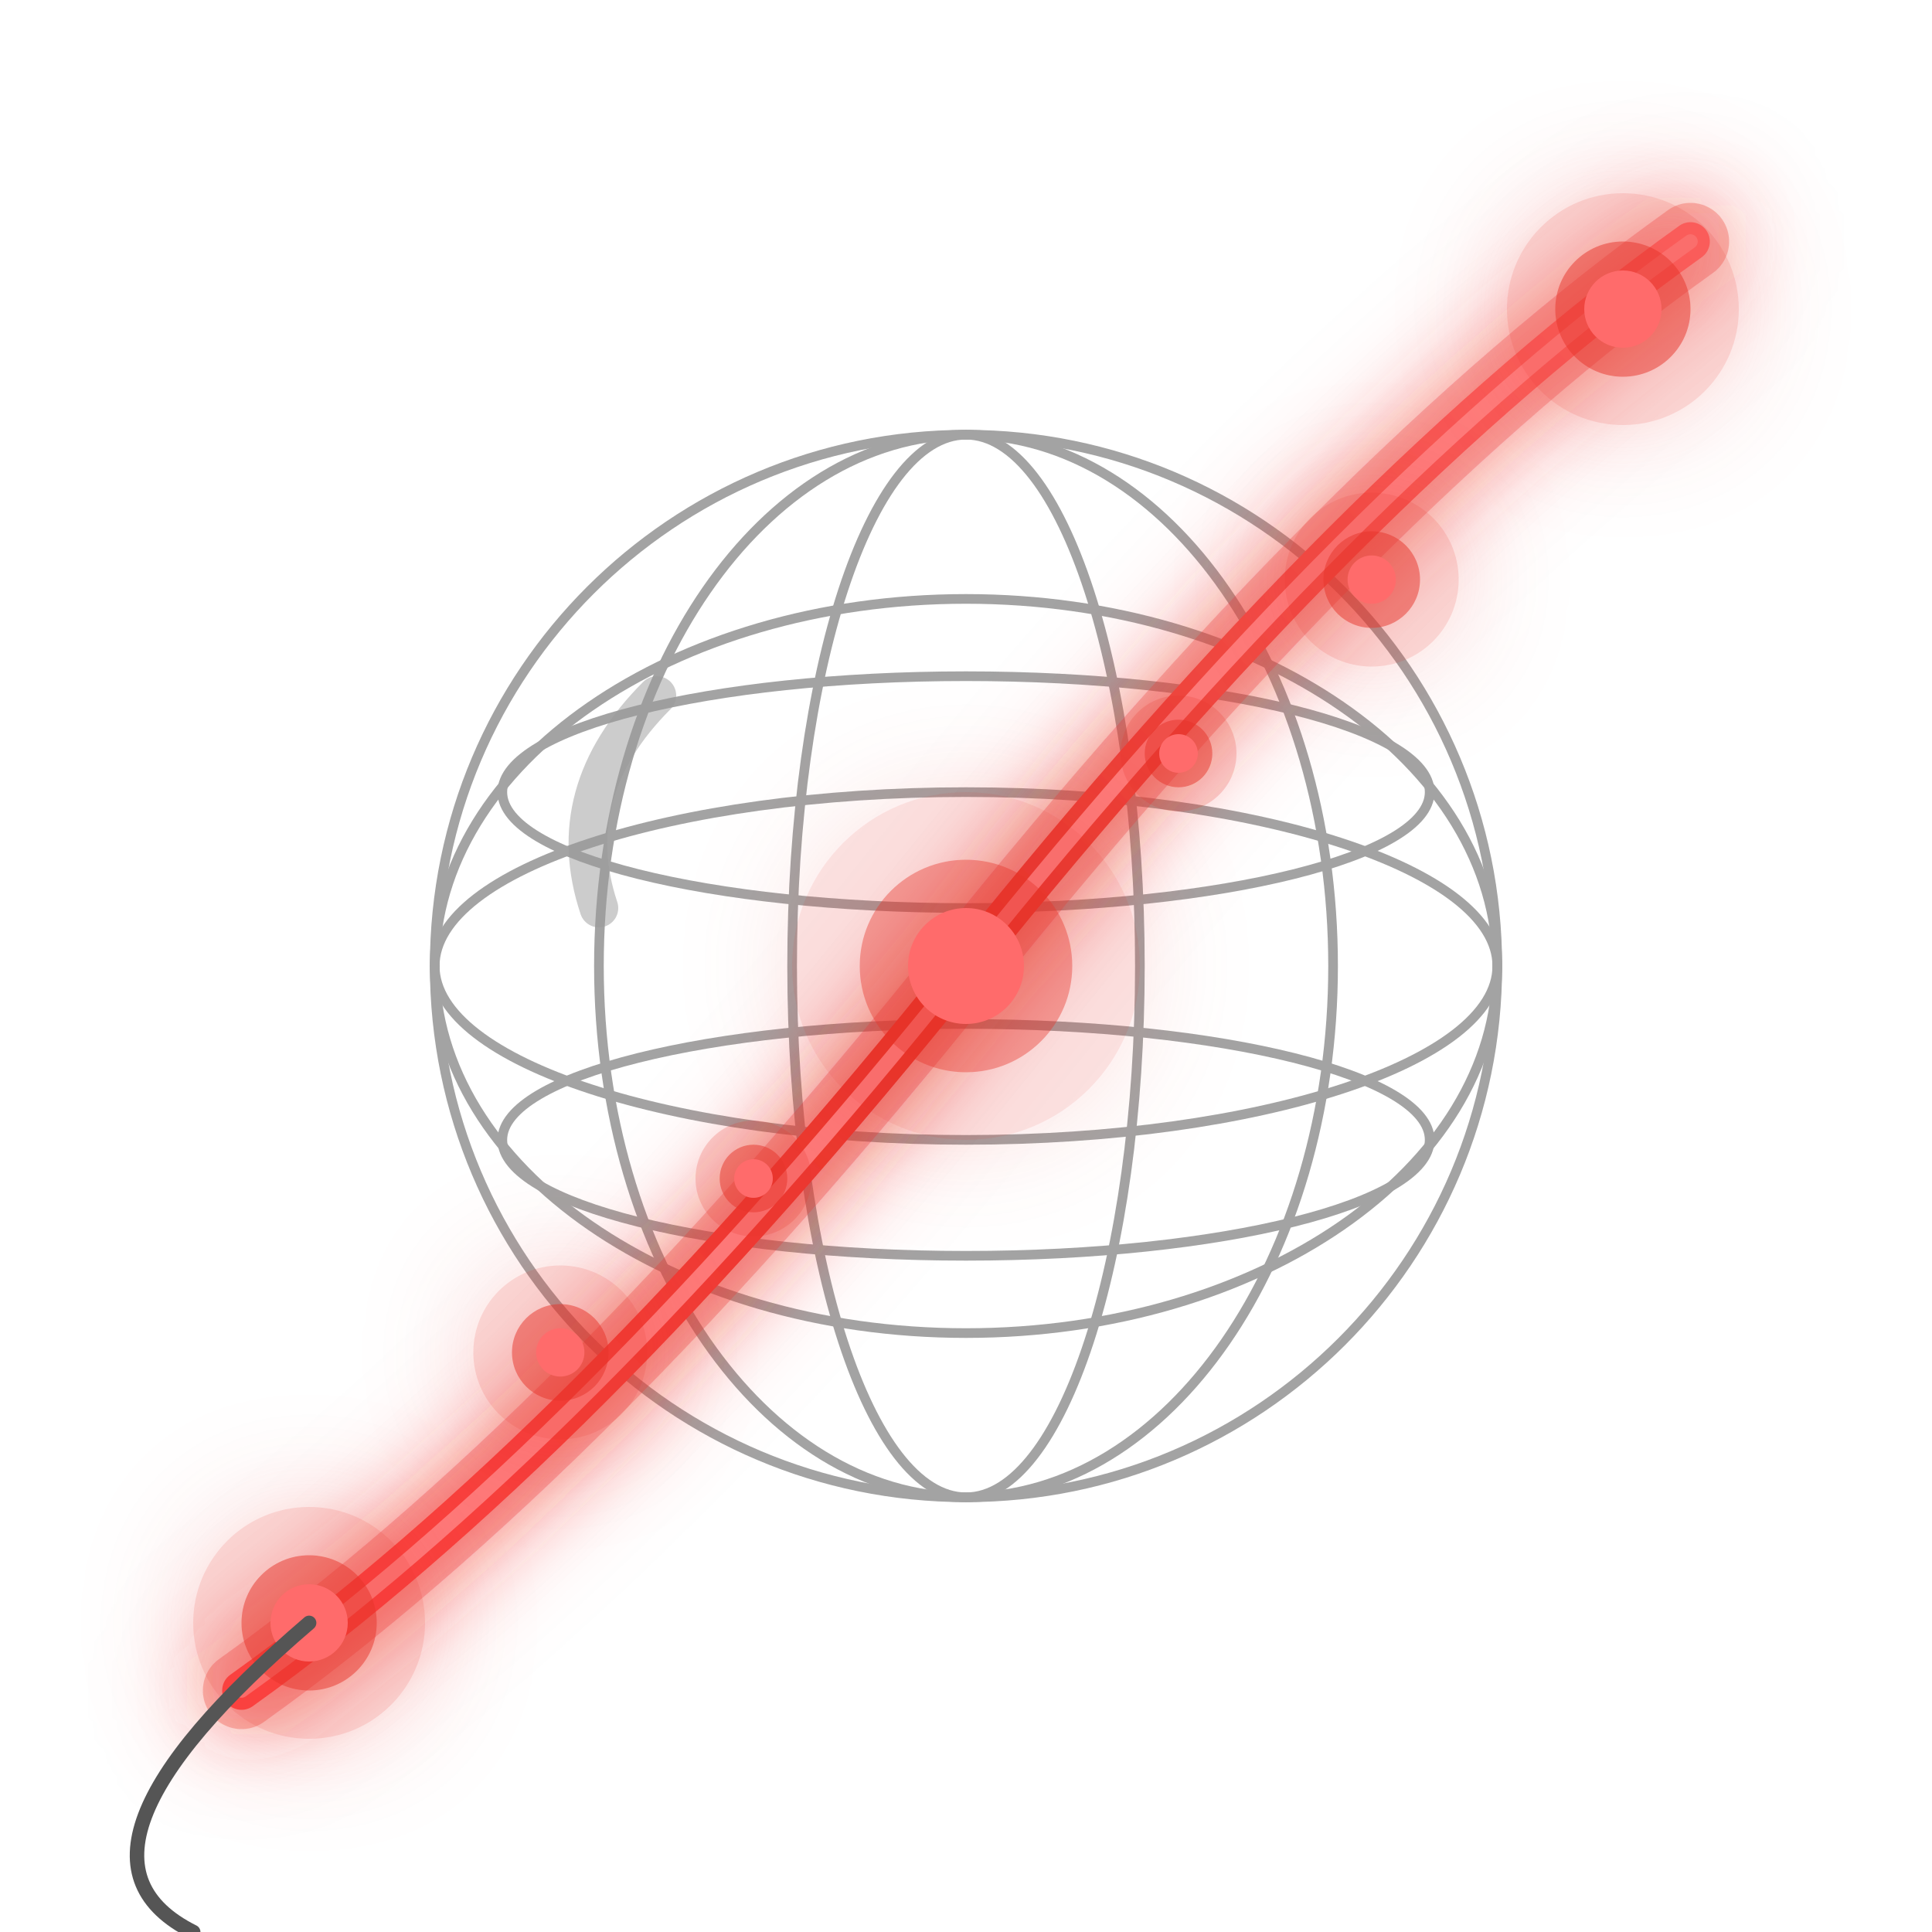
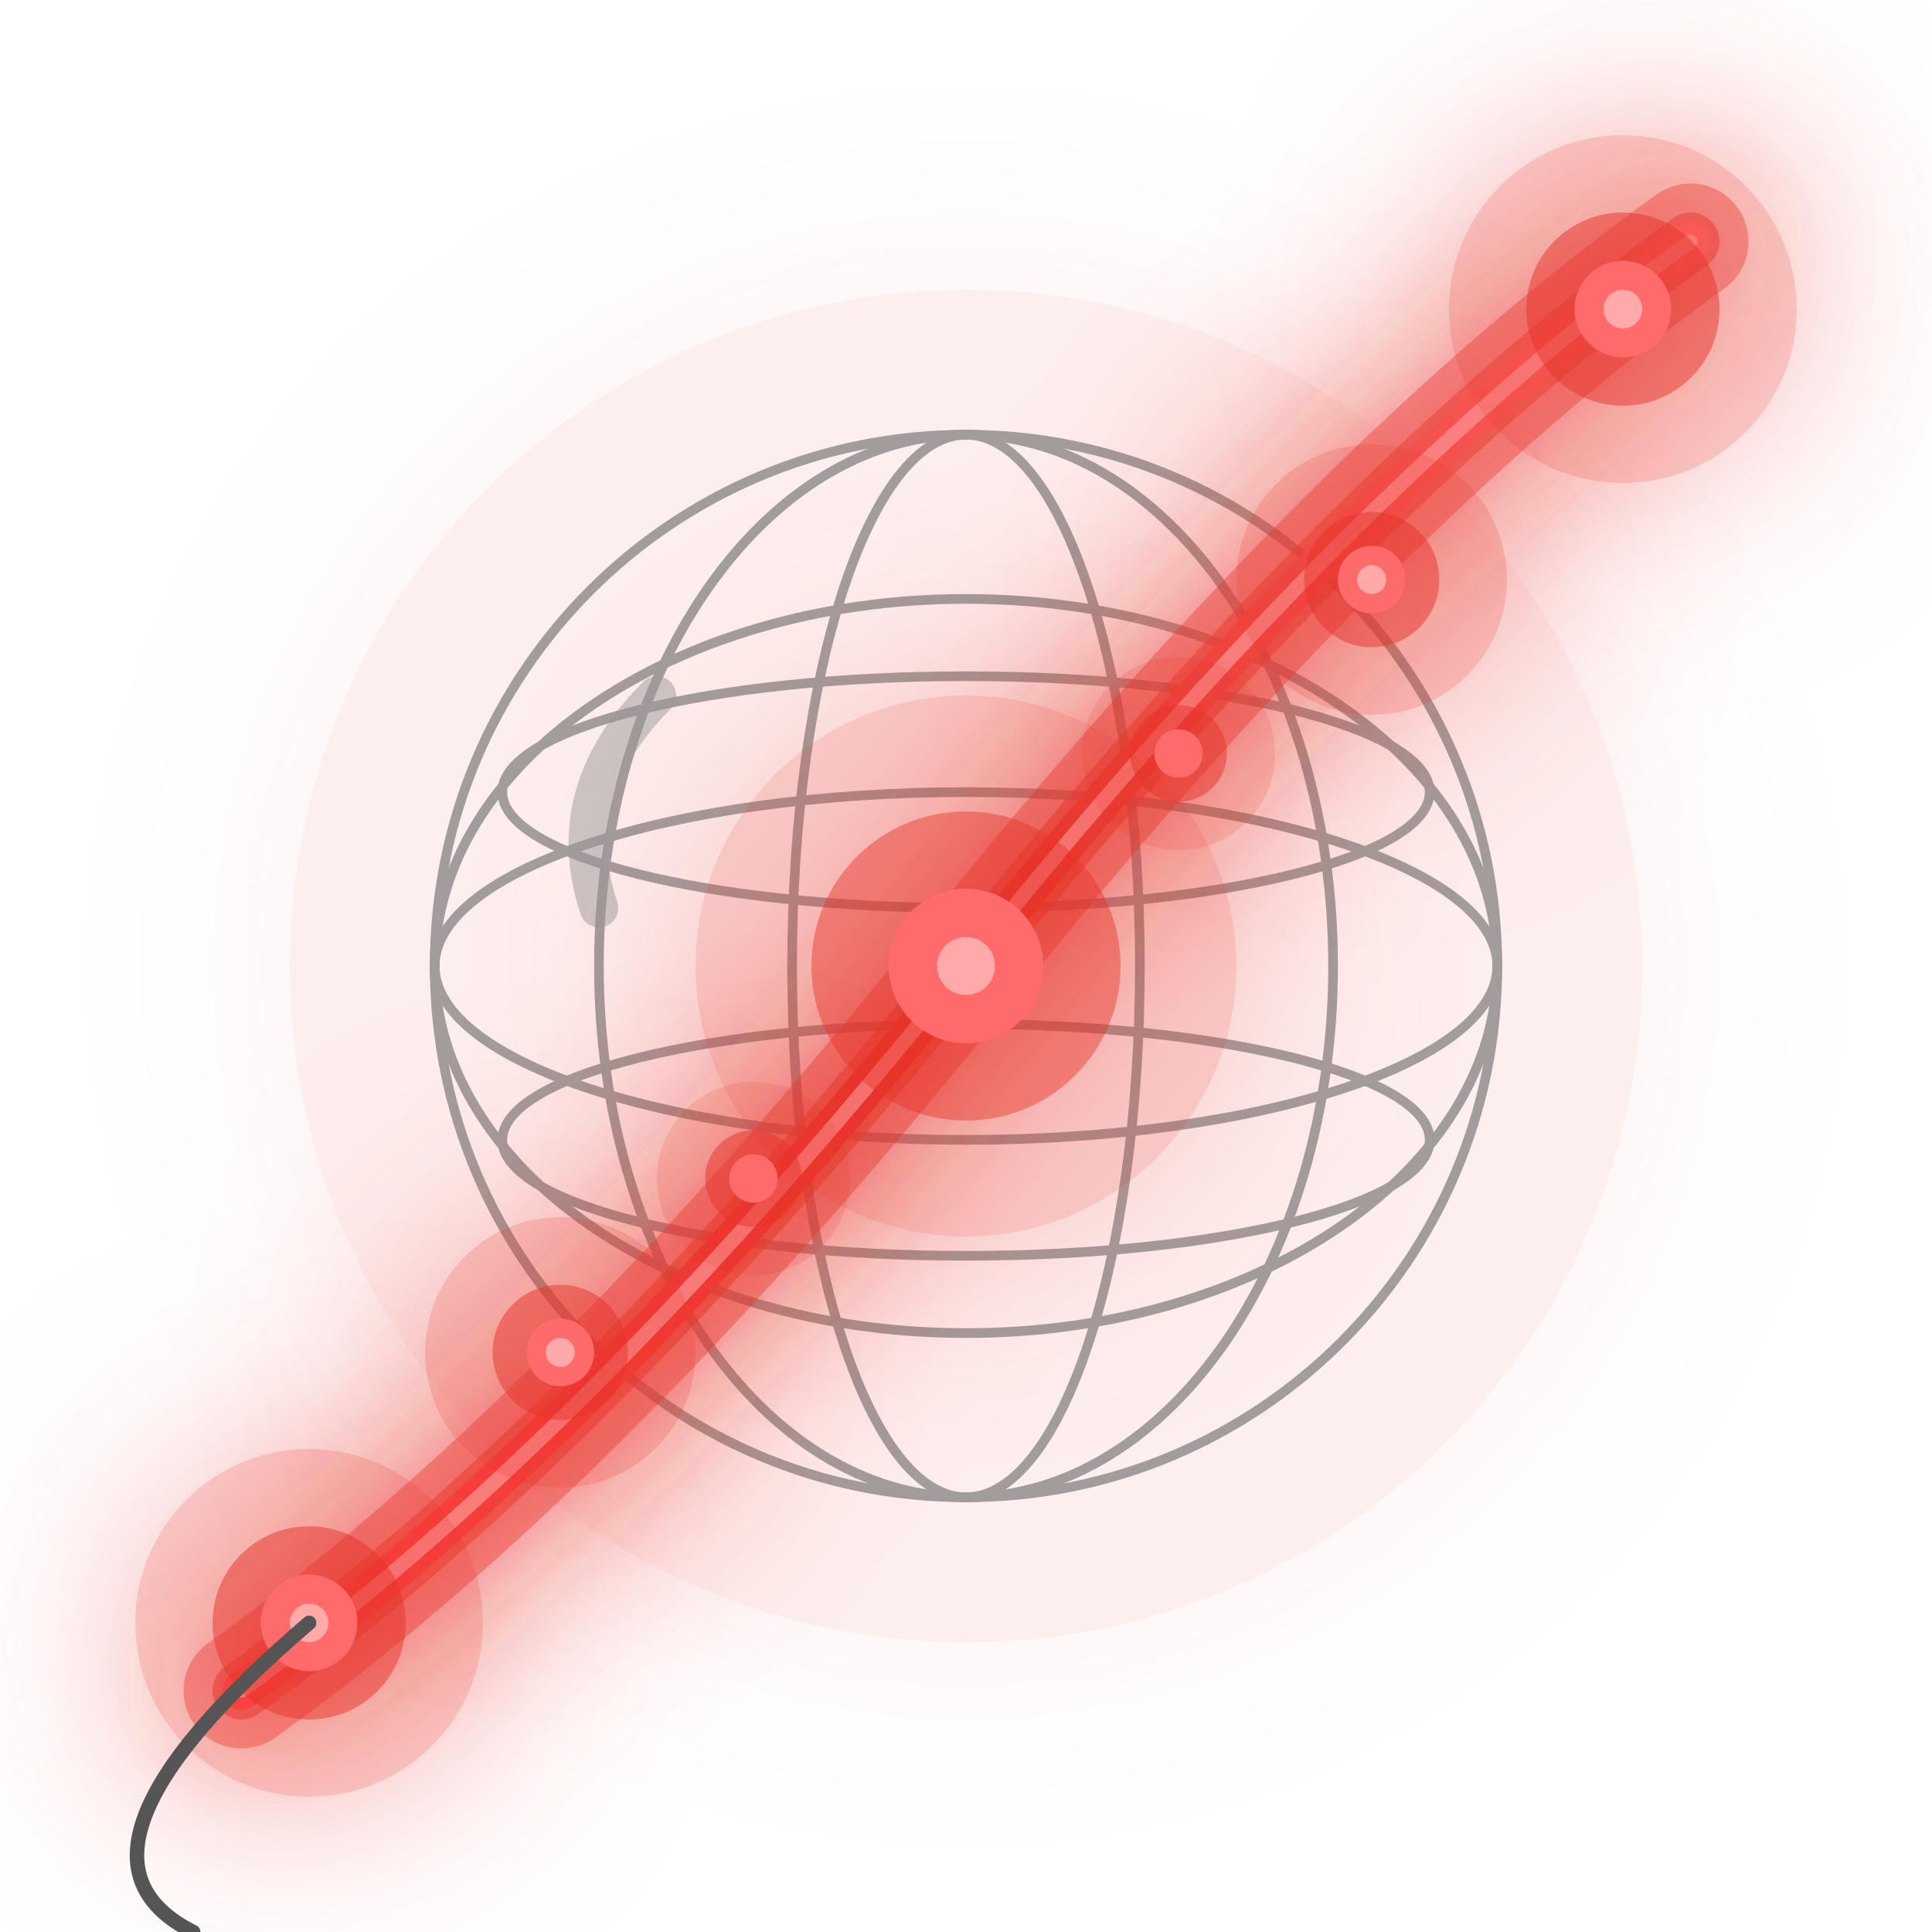
<svg xmlns="http://www.w3.org/2000/svg" viewBox="0 0 200 200" fill="none">
  <defs>
    <linearGradient id="rayGlow" x1="0%" y1="100%" x2="100%" y2="0%">
      <stop offset="0%" stop-color="#ff4444" />
      <stop offset="50%" stop-color="#e63329" />
      <stop offset="100%" stop-color="#ff6666" />
    </linearGradient>
    <filter id="glow" x="-50%" y="-50%" width="200%" height="200%">
-       <feGaussianBlur stdDeviation="4" result="blur" />
+       <feGaussianBlur stdDeviation="5" result="blur" />
      <feMerge>
        <feMergeNode in="blur" />
        <feMergeNode in="SourceGraphic" />
      </feMerge>
    </filter>
    <filter id="softGlow" x="-100%" y="-100%" width="300%" height="300%">
-       <feGaussianBlur stdDeviation="6" result="blur" />
+       <feGaussianBlur stdDeviation="8" result="blur" />
+       <feMerge>
+         <feMergeNode in="blur" />
+         <feMergeNode in="SourceGraphic" />
+       </feMerge>
+     </filter>
+     <filter id="bigGlow" x="-150%" y="-150%" width="400%" height="400%">
+       <feGaussianBlur stdDeviation="12" result="blur" />
      <feMerge>
        <feMergeNode in="blur" />
        <feMergeNode in="SourceGraphic" />
      </feMerge>
    </filter>
  </defs>
+   <circle cx="100" cy="100" r="70" fill="#e63329" opacity="0.08" filter="url(#bigGlow)" />
  <g stroke="#666" stroke-width="1" fill="none" opacity="0.6">
    <circle cx="100" cy="100" r="55" />
    <ellipse cx="100" cy="100" rx="55" ry="18" />
    <ellipse cx="100" cy="100" rx="55" ry="38" />
    <ellipse cx="100" cy="82" rx="48" ry="12" />
    <ellipse cx="100" cy="118" rx="48" ry="12" />
    <ellipse cx="100" cy="100" rx="18" ry="55" />
    <ellipse cx="100" cy="100" rx="38" ry="55" />
  </g>
  <path d="M68 72 Q58 82 62 94" stroke="#999" stroke-width="4" stroke-linecap="round" fill="none" opacity="0.5" />
+   <g filter="url(#bigGlow)">
+     <path d="M25 175 Q60 150 100 100 Q140 50 175 25" stroke="#e63329" stroke-width="12" stroke-linecap="round" fill="none" opacity="0.4" />
+   </g>
  <g filter="url(#softGlow)">
-     <path d="M25 175 Q60 150 100 100 Q140 50 175 25" stroke="#e63329" stroke-width="8" stroke-linecap="round" fill="none" opacity="0.3" />
+     <path d="M25 175 Q60 150 100 100 Q140 50 175 25" stroke="#e63329" stroke-width="6" stroke-linecap="round" fill="none" opacity="0.5" />
  </g>
  <g filter="url(#glow)">
    <path d="M25 175 Q60 150 100 100 Q140 50 175 25" stroke="url(#rayGlow)" stroke-width="4" stroke-linecap="round" fill="none" />
  </g>
-   <path d="M25 175 Q60 150 100 100 Q140 50 175 25" stroke="#ff8080" stroke-width="1.5" stroke-linecap="round" fill="none" opacity="0.9" />
-   <circle cx="32" cy="168" r="12" fill="#e63329" opacity="0.2" filter="url(#softGlow)" />
-   <circle cx="32" cy="168" r="7" fill="#e63329" opacity="0.5" />
-   <circle cx="32" cy="168" r="4" fill="#ff6b6b" />
-   <circle cx="58" cy="140" r="9" fill="#e63329" opacity="0.2" filter="url(#softGlow)" />
-   <circle cx="58" cy="140" r="5" fill="#e63329" opacity="0.5" />
-   <circle cx="58" cy="140" r="2.5" fill="#ff6b6b" />
-   <circle cx="100" cy="100" r="18" fill="#e63329" opacity="0.15" filter="url(#softGlow)" />
-   <circle cx="100" cy="100" r="11" fill="#e63329" opacity="0.4" />
-   <circle cx="100" cy="100" r="6" fill="#ff6b6b" />
-   <circle cx="142" cy="60" r="9" fill="#e63329" opacity="0.2" filter="url(#softGlow)" />
-   <circle cx="142" cy="60" r="5" fill="#e63329" opacity="0.5" />
-   <circle cx="142" cy="60" r="2.5" fill="#ff6b6b" />
-   <circle cx="168" cy="32" r="12" fill="#e63329" opacity="0.2" filter="url(#softGlow)" />
-   <circle cx="168" cy="32" r="7" fill="#e63329" opacity="0.5" />
-   <circle cx="168" cy="32" r="4" fill="#ff6b6b" />
-   <circle cx="78" cy="122" r="6" fill="#e63329" opacity="0.2" />
-   <circle cx="78" cy="122" r="3.5" fill="#e63329" opacity="0.5" />
-   <circle cx="78" cy="122" r="2" fill="#ff6b6b" />
-   <circle cx="122" cy="78" r="6" fill="#e63329" opacity="0.2" />
-   <circle cx="122" cy="78" r="3.5" fill="#e63329" opacity="0.5" />
-   <circle cx="122" cy="78" r="2" fill="#ff6b6b" />
+   <path d="M25 175 Q60 150 100 100 Q140 50 175 25" stroke="#ff9999" stroke-width="1.5" stroke-linecap="round" fill="none" opacity="0.8" />
+   <circle cx="32" cy="168" r="18" fill="#e63329" opacity="0.25" filter="url(#bigGlow)" />
+   <circle cx="32" cy="168" r="10" fill="#e63329" opacity="0.5" />
+   <circle cx="32" cy="168" r="5" fill="#ff6b6b" />
+   <circle cx="32" cy="168" r="2" fill="#ffaaaa" />
+   <circle cx="58" cy="140" r="14" fill="#e63329" opacity="0.25" filter="url(#bigGlow)" />
+   <circle cx="58" cy="140" r="7" fill="#e63329" opacity="0.5" />
+   <circle cx="58" cy="140" r="3.5" fill="#ff6b6b" />
+   <circle cx="58" cy="140" r="1.5" fill="#ffaaaa" />
+   <circle cx="100" cy="100" r="28" fill="#e63329" opacity="0.2" filter="url(#bigGlow)" />
+   <circle cx="100" cy="100" r="16" fill="#e63329" opacity="0.45" />
+   <circle cx="100" cy="100" r="8" fill="#ff6b6b" />
+   <circle cx="100" cy="100" r="3" fill="#ffaaaa" />
+   <circle cx="142" cy="60" r="14" fill="#e63329" opacity="0.25" filter="url(#bigGlow)" />
+   <circle cx="142" cy="60" r="7" fill="#e63329" opacity="0.5" />
+   <circle cx="142" cy="60" r="3.5" fill="#ff6b6b" />
+   <circle cx="142" cy="60" r="1.5" fill="#ffaaaa" />
+   <circle cx="168" cy="32" r="18" fill="#e63329" opacity="0.25" filter="url(#bigGlow)" />
+   <circle cx="168" cy="32" r="10" fill="#e63329" opacity="0.5" />
+   <circle cx="168" cy="32" r="5" fill="#ff6b6b" />
+   <circle cx="168" cy="32" r="2" fill="#ffaaaa" />
+   <circle cx="78" cy="122" r="10" fill="#e63329" opacity="0.2" filter="url(#softGlow)" />
+   <circle cx="78" cy="122" r="5" fill="#e63329" opacity="0.5" />
+   <circle cx="78" cy="122" r="2.5" fill="#ff6b6b" />
+   <circle cx="122" cy="78" r="10" fill="#e63329" opacity="0.2" filter="url(#softGlow)" />
+   <circle cx="122" cy="78" r="5" fill="#e63329" opacity="0.5" />
+   <circle cx="122" cy="78" r="2.5" fill="#ff6b6b" />
  <path d="M32 168 Q18 180 15 188 Q12 196 20 200" stroke="#555" stroke-width="1.5" fill="none" stroke-linecap="round" />
</svg>
